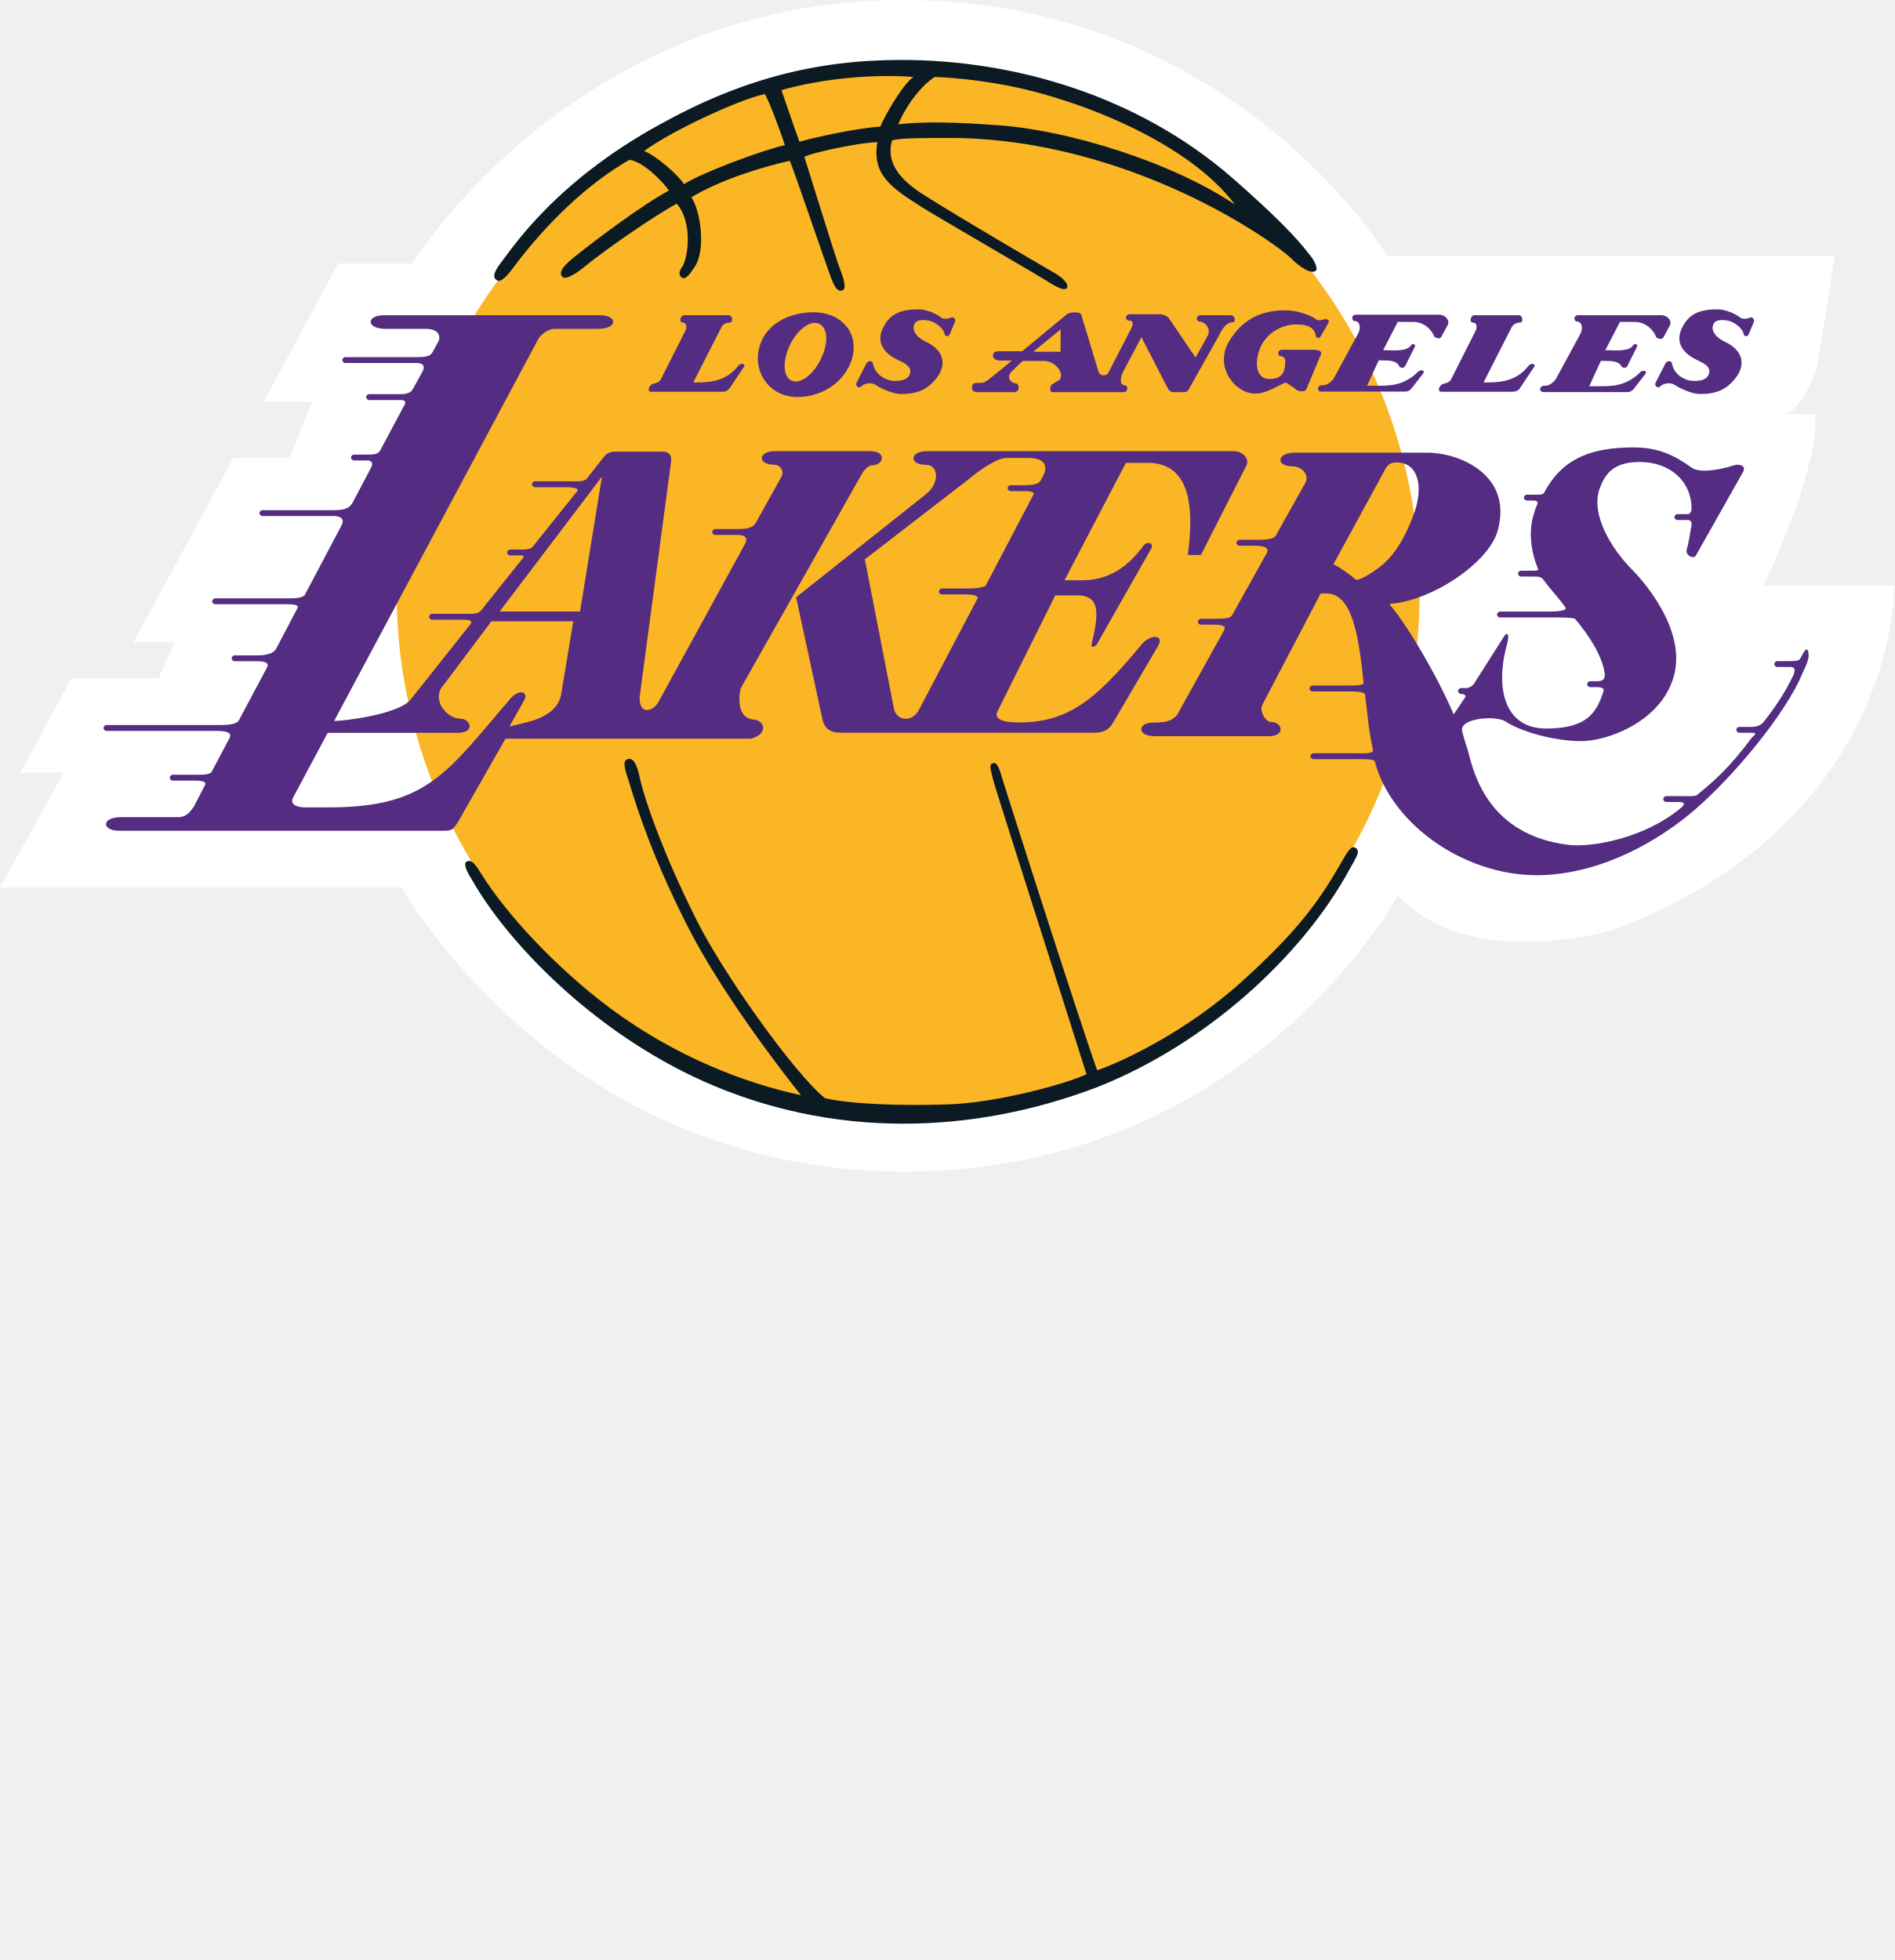
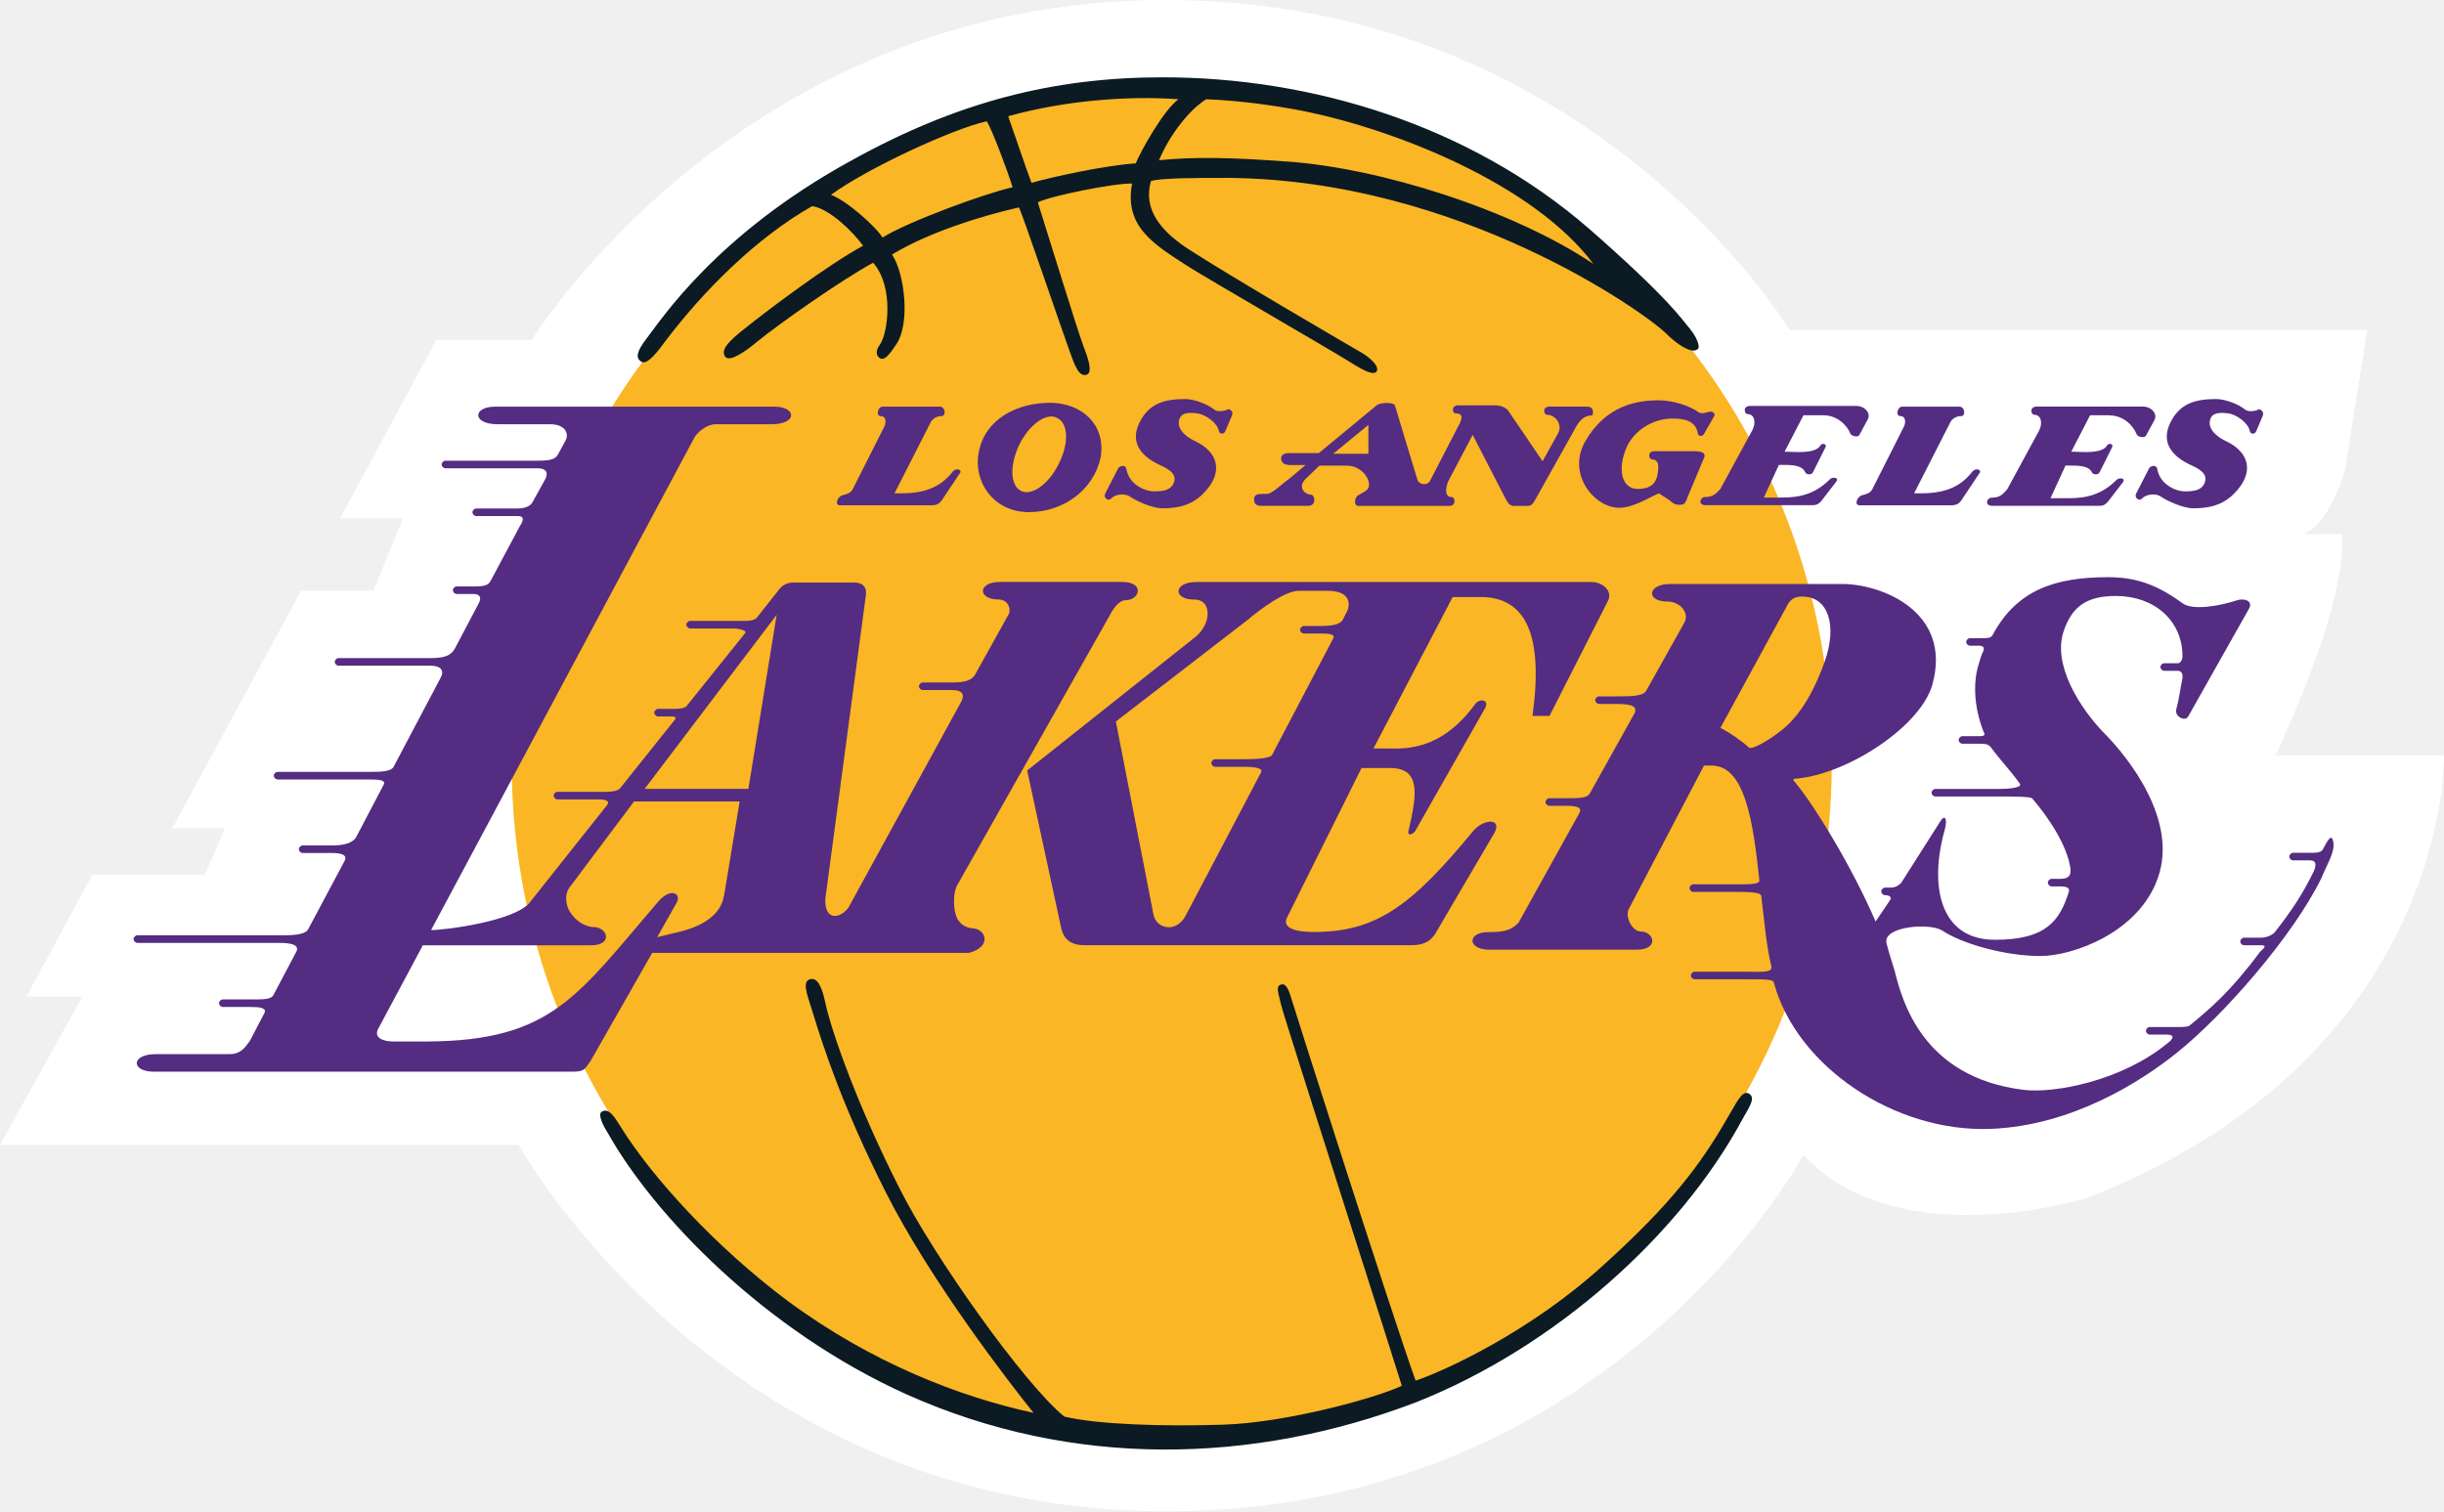
- <svg xmlns="http://www.w3.org/2000/svg" id="Layer" viewBox="0 0 420 434.6">
+ <svg xmlns="http://www.w3.org/2000/svg" id="Layer" viewBox="0 0 420 259.78">
  <defs>
-     <style>
-       .cls-1 {
-         fill: #0b1a23;
-       }
- 
-       .cls-1, .cls-2, .cls-3, .cls-4 {
-         stroke-width: 0px;
-       }
- 
-       .cls-2 {
-         fill: #fab624;
-       }
- 
-       .cls-3 {
-         fill: #fff;
-       }
- 
-       .cls-4 {
-         fill: #542c81;
-       }
-     </style>
+     <style>.cls-1,.cls-4{fill:#0b1a23;stroke-width:0}.cls-4{fill:#542c81}</style>
  </defs>
-   <g>
-     <path class="cls-3" d="m91.39,58.44S127.14,0,200.28,0s107.27,56.71,107.27,56.71h99.27l-3.89,24.41s-2.92,9.72-7.35,10.69h6.81s2.27,8.53-11.34,38.02h28.95s1.19,51.64-61.25,76.05c0,0-32.3,10.26-48.83-7.35,0,0-32.84,61.25-109.43,61.25s-111.37-62.98-111.37-62.98H0l14.15-25.49H4.54l11.34-20.96h19.34l3.46-7.99h-9.07l22.14-40.83h12.42l5.08-12.42h-10.8l16.53-30.68h16.42Z" />
-     <path class="cls-2" d="m201.36,246.19c62.65,0,113.43-51.53,113.43-115.15S264.01,15.88,201.36,15.88s-113.43,51.53-113.43,115.15,50.77,115.15,113.43,115.15" />
-     <path class="cls-1" d="m290.48,56.6c-1.4-1.62-3.46-5.08-17.39-17.28-20.52-17.82-47.64-26.03-73.24-26.03-18.8,0-35.32,4.21-53.47,14.26-23.33,12.75-32.84,27.55-35.22,30.57-1.73,2.27-2.05,3.46-.86,4.1.86.43,2.38-1.3,3.78-3.24,6.91-9.18,15.99-18.15,25.49-23.55,3.02.43,7.13,4.54,8.75,6.81-6.16,3.35-16.31,11.02-20.09,14.04-3.35,2.59-4.43,4-3.56,5.08.76.86,3.35-.86,5.4-2.59,3.67-3.02,14.58-10.69,19.98-13.61,3.67,4.21,2.48,12.21,1.19,14.04-.76.97-.76,1.94,0,2.38s1.62-.65,2.7-2.27c2.59-3.56,1.51-12.42-.65-15.56,6.59-4,16.1-6.81,21.82-8.1.54.97,7.45,21.28,8.75,24.85.76,2.05,1.51,4.43,2.92,3.89.97-.32.32-2.59-.54-4.75-1.08-2.81-6.27-19.77-7.89-24.85,1.94-1.08,13.29-3.35,16.2-3.24-1.4,7.45,3.78,10.48,9.83,14.37,3.24,2.05,23.23,13.61,27.44,16.2,2.38,1.51,4.21,2.48,4.75,1.73.54-.86-1.08-2.48-3.35-3.67-1.84-1.08-20.42-11.88-28.19-16.85-5.62-3.46-8.64-7.35-7.24-12.21,1.84-.54,7.45-.54,13.29-.54,39.75.32,71.73,23.23,75.29,26.79,1.84,1.84,4.32,3.46,5.29,2.7.76-.32-.32-2.48-1.19-3.46m-138.81-15.77c-1.08-1.84-6.16-6.37-8.86-7.35,6.37-4.65,21.17-11.45,26.79-12.64.97,1.62,3.56,8.53,4.43,11.34-4.86,1.08-18.04,5.94-22.36,8.64m43.53-12.75c-5.19.32-14.58,2.38-17.93,3.35-.86-2.27-3.24-9.29-4-11.45,9.61-2.7,20.63-3.56,29.27-2.92-2.48,1.73-6.48,8.86-7.35,11.02m25.82-.32c-8.64-.65-15.66-.86-21.82-.22,1.84-4.43,5.29-8.75,8.1-10.48,5.83.22,11.88,1.08,16.85,2.05,15.45,3.13,39.32,12.42,49.69,26.25-13.83-9.29-36.73-16.53-52.82-17.61" />
-     <path class="cls-1" d="m299.12,192.93c1.51-2.7,2.7-4.21,1.4-4.97-1.19-.65-2.27,1.94-3.67,4.21-4.65,8.1-9.72,14.8-21.17,25.17-12.64,11.56-27.33,18.26-32.41,19.98-4.32-12.1-20.85-63.95-21.28-65.46-.65-2.27-1.19-2.92-1.94-2.59-.86.32-.32,1.51.11,3.46.43,1.94,20.09,63.19,20.74,65.46-3.89,1.94-19.66,6.37-30.79,6.7-9.94.32-21.39,0-27.22-1.4-6.81-5.51-22.47-27.55-28.3-39.21-7.02-13.83-11.56-26.47-12.75-31.87-.54-2.59-1.3-4.43-2.59-4.1-1.4.32-.65,2.38.22,5.08,2.16,7.13,5.51,17.18,12.75,31.54,7.67,15.23,21.39,32.95,25.39,37.92-12.53-2.7-27.76-8.53-42.24-19.23-12.42-9.29-23.23-21.17-28.63-29.81-.97-1.51-2.05-3.56-3.35-2.7-.65.43.11,2.16,1.08,3.67,7.89,14.04,26.9,33.92,51.42,44.94,28.52,12.75,59.52,11.99,87.5,1.3,24.2-9.61,45.26-28.95,55.74-48.07" />
-   </g>
-   <g>
-     <path class="cls-4" d="m253.1,142.92c-10.59,12.85-16.64,17.28-27.33,17.28-3.56,0-5.51-.86-4.54-2.59l12.75-25.6h4.86c5.4,0,4.65,4.54,3.24,10.69-.32.86.43.97,1.08.22l12.1-21.28c.65-1.4-.97-1.62-1.73-.65-6.05,8.32-12.42,7.67-15.23,7.67h-2.27l13.61-26.03h5.51c6.91.43,10.15,6.27,8.21,20.42h2.92l10.05-19.77c.86-1.73-.97-3.24-2.81-3.24h-67.95c-3.89,0-4.1,3.02-.32,3.02,3.13,0,2.92,4.32.11,6.48l-28.84,22.9,5.83,27.01c.43,2.05,1.73,3.02,4,3.02h56.28c2.38,0,3.35-.97,4-1.94l10.26-17.5c1.19-2.48-2.05-2.27-3.78-.11m-39.32-12.42h-4.97c-.32,0-.65.32-.65.65s.32.65.65.65h4.97c1.73,0,3.35.22,2.92.97l-12.96,24.63c-1.62,3.02-4.97,2.27-5.51-.11l-6.48-33.27,22.69-17.5c2.27-1.94,6.59-5.08,8.86-4.97h4.86c3.02,0,4,1.4,3.46,3.24l-.86,1.73c-.54.97-2.38,1.08-3.78,1.08h-2.92c-.32,0-.65.32-.65.65s.32.65.65.65h2.81c1.19,0,2.81,0,2.16.97l-10.48,19.98c-.65.54-2.81.65-4.75.65" />
-     <path class="cls-4" d="m167.22,159.55c-1.51,0-2.59-1.08-2.92-2.16-.54-1.51-.43-4,.11-5.08l26.25-46.45c.43-.86,1.51-2.7,2.81-2.7,2.38,0,3.35-3.13-.65-3.13h-20.96c-3.89,0-3.89,3.02-.22,3.02,1.51,0,2.16,1.51,1.73,2.48l-5.83,10.48c-.76,1.19-2.38,1.3-4,1.3h-4.97c-.32,0-.65.32-.65.65s.32.65.65.65h4.97c1.4,0,2.48.43,1.62,2.05l-19.34,35.32c-1.4,1.94-4.1,2.38-4-1.4l6.91-51.74c.32-1.62-.11-2.7-1.94-2.7h-10.48c-1.3,0-2.05.65-2.59,1.4l-3.67,4.65c-.54.54-1.51.54-2.7.54h-8.75c-.32,0-.65.32-.65.65s.32.65.65.65h7.13c1.3,0,2.81.32,2.27.86l-10.05,12.53c-.32.32-1.3.43-1.94.43h-2.92c-.32,0-.65.32-.65.65s.32.65.65.65h2.38c.76,0,.76.32.43.65l-9.4,11.77c-.54.43-1.4.54-2.38.54h-8.32c-.32,0-.65.32-.65.65s.32.65.65.65h7.13c1.08,0,1.94.22,1.4.97l-13.29,16.74c-2.59,3.24-14.58,4.75-16.96,4.75l45.15-84.47c.43-.97,2.16-2.48,3.78-2.48h9.61c4.43,0,4.32-3.02.43-3.02h-47.96c-3.89,0-4,3.02.43,3.02h8.97c2.59,0,3.35,1.51,2.7,2.81l-1.3,2.38c-.43.76-1.08,1.08-3.46,1.08h-15.88c-.32,0-.65.32-.65.65s.32.65.65.65h15.77c.86,0,2.16.22,1.4,1.84l-2.27,4.1c-.43.65-1.4.97-2.48.97h-7.13c-.32,0-.65.32-.65.65s.32.65.65.65h7.13c1.08,0,1.08.65.43,1.62l-5.08,9.51c-.43.86-1.3.97-2.92.97h-2.92c-.32,0-.65.32-.65.65s.32.65.65.65h2.92c1.08,0,1.4.65.86,1.62l-4.1,7.78c-.65,1.08-1.51,1.62-4.21,1.62h-15.77c-.32,0-.65.32-.65.65s.32.65.65.65h15.77c1.84,0,2.48.86,1.73,2.16l-8.1,15.34c-.54.65-1.84.76-4,.76h-15.88c-.32,0-.65.32-.65.65s.32.65.65.65h15.66c1.94,0,3.13.11,2.48,1.08l-4.65,8.86c-.86,1.4-3.35,1.4-4.21,1.4h-4.97c-.32,0-.65.32-.65.65s.32.65.65.65h4.97c1.73,0,2.7.32,2.27,1.3l-6.27,11.77c-.54,1.08-3.02,1.08-4.86,1.08h-24.52c-.32,0-.65.32-.65.65s.32.65.65.65h24.41c1.62,0,3.56.22,2.92,1.51l-4,7.56c-.43.65-1.73.65-3.67.65h-4.97c-.32,0-.65.32-.65.65s.32.65.65.65h4.97c1.19,0,2.7.11,2.16,1.08l-2.48,4.75c-.86,1.19-1.62,2.27-3.46,2.27h-12.64c-4.43,0-4.32,3.02-.43,3.02h71.84c2.16,0,2.16-.32,3.24-1.84l10.59-18.58h54.44c4-1.08,2.92-4.11.65-4.21m-42.78-5.51c-.54,3.13-3.56,5.08-7.45,6.05l-4,.97,3.35-5.94c.86-1.62-1.08-2.59-3.13-.22-13.94,16.2-18.26,23.98-39.75,24.09h-5.83c-1.73,0-3.56-.65-2.48-2.38l7.56-14.15h28.84c3.89,0,2.92-3.02.65-3.13-1.51,0-3.24-.97-4.32-2.81-.32-.54-1.08-2.59.11-4.1l11.02-14.69h18.15l-2.7,16.31Zm4.21-18.47h-17.82l22.69-29.92-4.86,29.92Z" />
-     <path class="cls-4" d="m400.99,144.75c-.32-1.51-.86-.54-1.84,1.3-.32.54-1.3.54-2.16.54h-2.92c-.32,0-.65.32-.65.65s.32.65.65.65h2.92c1.08,0,1.08.76.65,1.84-2.05,4.21-4,7.02-6.7,10.48-.43.54-1.51.97-2.38.97h-2.92c-.32,0-.65.32-.65.65s.32.65.65.65h2.92c1.4,0,0,.86-.22,1.19-4.97,6.7-8.53,9.72-12.1,12.64-.43.32-2.59.22-3.89.22h-2.92c-.32,0-.65.32-.65.65s.32.65.65.65h2.81c2.16,0,.54,1.3.22,1.51-7.89,6.48-19.44,8.64-24.74,7.99-17.39-2.16-20.85-15.34-22.14-20.52-.32-1.08-1.08-3.35-1.4-4.75-.54-2.81,7.24-3.46,9.51-2.16,3.35,2.27,10.8,4.43,16.96,4.43,5.51,0,16.96-4,20.2-13.5,3.46-9.83-5.08-20.52-8.86-24.41-4.75-4.75-9.29-12.31-7.35-17.93,1.4-4.1,3.78-6.05,8.97-6.05,6.59,0,11.45,4.21,11.45,10.37,0,.54-.32,1.19-.76,1.19h-2.38c-.32,0-.65.32-.65.65s.32.65.65.65h2.27c.65,0,.97.43.86,1.3-.43,2.05-.54,3.46-1.08,5.4-.22,1.19,1.51,2.05,2.05,1.19l10.48-18.58c.76-1.4-.97-1.84-2.16-1.4-2.92.97-7.45,1.73-9.18.54-3.89-2.81-7.45-4.54-12.85-4.54-9.29,0-15.77,2.27-19.88,9.94-.32.65-1.3.54-2.05.54h-1.84c-.32,0-.65.32-.65.65s.32.65.65.65h1.51c.65,0,1.08.22.76.97-.32.65-.54,1.4-.76,2.16-1.08,3.35-.76,7.89.97,11.99.11.32-.22.43-.86.43h-2.92c-.32,0-.65.32-.65.65s.32.65.65.65h2.92c1.3,0,1.62.11,2.16.86,1.51,2.05,3.02,3.56,4.75,5.94.65.76-1.94.97-3.35.97h-11.13c-.32,0-.65.32-.65.65s.32.65.65.65h11.34c1.84,0,4.97,0,5.29.32,2.81,3.24,6.05,8.1,6.59,12.1.11,1.19-.32,1.73-1.73,1.73h-1.51c-.32,0-.65.32-.65.65s.32.65.65.65h1.4c1.19,0,1.84.22,1.51,1.08-1.51,4.65-3.67,8.1-12.64,8.1-9.51,0-11.34-9.29-8.64-18.9.54-1.94,0-2.81-.86-1.3l-6.59,10.37c-.22.22-.76.86-1.84.86h-.97c-.32,0-.65.32-.65.65s.32.65.65.65c.86,0,1.19.43.86.86l-2.48,3.67c-3.89-9.07-10.59-20.2-14.15-24.31l.11-.22c8.75-.54,21.6-8.75,23.77-16.1,3.56-12.64-8.75-17.39-15.45-17.39h-29.6c-3.89,0-4.21,3.02-.43,3.02,2.05,0,3.78,1.84,2.92,3.56l-6.59,11.77c-.54.97-2.59.97-5.19.97h-2.92c-.32,0-.65.32-.65.65s.32.65.65.65h2.81c1.94,0,3.89.11,3.35,1.51l-7.78,13.94c-.43.65-1.4.76-4,.76h-2.92c-.32,0-.65.32-.65.65s.32.65.65.65h2.81c2.16,0,2.92.32,2.27,1.4l-10.37,18.69c-1.3,1.4-2.7,1.62-5.19,1.62-3.67,0-3.67,3.02.22,3.02h25.28c3.89,0,3.02-3.13.65-3.13-1.4,0-2.81-2.59-1.94-4l12.85-24.52h1.3c5.73,0,7.13,9.51,8.21,19.66.11.76-1.3.76-4.1.76h-7.24c-.32,0-.65.32-.65.65s.32.65.65.65h7.13c1.94,0,4.43,0,4.54.65.54,4.43.86,8.53,1.73,12.1.32,1.19-1.73.97-3.89.97h-9.29c-.32,0-.65.32-.65.65s.32.65.65.65h9.18c2.92,0,4.32,0,4.43.54,3.89,14.48,20.85,25.82,37.27,25.17,14.04-.54,25.93-8.21,31.98-13.07,8.1-6.48,19.98-20.09,24.85-30.03.86-2.16,2.38-4.54,2.05-6.16m-94.85-19.23c-2.05,1.62-5.08,3.46-5.62,2.92-.86-.86-3.46-2.7-4.86-3.35l11.67-21.39c.54-.76,1.08-1.19,2.38-1.19,4.54,0,6.05,4.97,3.89,11.13-1.51,4.32-3.89,9.07-7.45,11.88" />
-     <path class="cls-4" d="m163.76,81.02c-2.38,3.13-5.51,3.78-9.07,3.78h-.97l6.27-12.31c.32-.54.97-.97,1.84-.97.76,0,.65-1.62-.32-1.62h-9.83c-.86,0-1.19,1.62-.32,1.62s.97.97.65,1.73l-5.51,10.91c-.43.65-.97.76-1.73.97-.86.22-1.4,1.73-.43,1.73h15.66c1.19,0,1.51-.43,1.84-.86l3.24-4.86c0-.54-.86-.65-1.3-.11" />
-     <path class="cls-4" d="m319.54,74.75l1.4-2.59c.65-1.08-.43-2.38-1.94-2.38h-18.26c-1.3,0-.97,1.4-.43,1.4,1.19,0,1.51,1.4.86,2.7l-5.51,10.15c-.86.97-1.4,1.4-2.59,1.4-.97,0-1.3,1.4,0,1.4h18.47c.76,0,1.08-.32,1.4-.65l2.59-3.35c.65-.86-.76-.86-1.08-.43-3.24,3.24-6.59,3.13-9.18,3.13h-2.16l2.59-5.62h.54c1.62,0,3.46,0,4,1.3.11.32.97.54,1.3,0l2.16-4.32c.32-.65-.65-.76-.86-.32-.86,1.51-4.54,1.08-5.62,1.08h-.54l3.24-6.27h3.46c2.27,0,4,1.62,4.65,3.24.22.32,1.3.65,1.51.11" />
-     <path class="cls-4" d="m388.02,70.43c-.43.22-1.62.43-2.16,0-1.3-1.08-3.67-1.84-4.97-1.84-3.67,0-6.37.76-7.99,4.21-1.4,3.02,0,5.4,3.35,7.02,1.4.65,3.35,1.51,2.59,3.24-.54,1.3-2.05,1.4-3.35,1.4-1.73,0-4.32-1.3-4.75-3.78-.11-.86-1.08-.65-1.4-.22l-2.27,4.43c-.32.65.54,1.3.97.86.76-.86,2.48-.97,3.24-.43,1.08.76,3.89,2.05,5.62,2.05,3.67,0,6.16-.97,8.32-4.1,1.94-3.02.76-5.83-2.7-7.45-1.84-.86-3.35-2.38-2.59-4,.54-1.08,2.16-.86,3.02-.76,1.51.22,3.46,1.73,3.67,3.02.11.54.76.65,1.08.11l1.19-2.81c.22-.76-.65-1.19-.86-.97" />
-     <path class="cls-4" d="m338.98,81.02c-2.38,3.13-5.51,3.78-9.07,3.78h-.97l6.27-12.31c.32-.54.97-.97,1.84-.97.76,0,.65-1.62-.32-1.62h-9.83c-.86,0-1.19,1.62-.32,1.62s.97.97.65,1.73l-5.51,10.91c-.43.65-.97.76-1.73.97-.86.22-1.4,1.73-.43,1.73h15.66c1.19,0,1.51-.43,1.84-.86l3.24-4.86c0-.54-.86-.65-1.3-.11" />
-     <path class="cls-4" d="m362.53,71.4c2.27,0,4,1.62,4.65,3.24.11.43,1.3.76,1.62.22l1.4-2.59c.65-1.08-.43-2.38-1.94-2.38h-18.26c-1.3,0-.97,1.4-.43,1.4,1.19,0,1.51,1.4.86,2.7l-5.51,10.15c-.86.97-1.4,1.4-2.59,1.4-.97,0-1.3,1.4,0,1.4h18.47c.76,0,1.08-.32,1.4-.65l2.59-3.35c.65-.86-.76-.86-1.08-.43-3.24,3.24-6.59,3.13-9.18,3.13h-2.16l2.59-5.62h.54c1.62,0,3.46,0,4,1.19.11.32.97.54,1.3,0l2.16-4.32c.32-.65-.65-.76-.86-.32-.86,1.51-4.54,1.08-5.62,1.08h-.54l3.24-6.27h3.46-.11Z" />
-     <path class="cls-4" d="m272.76,69.89h-6.48c-1.3,0-.97,1.4-.43,1.4,1.4,0,2.7,1.62,1.94,3.13l-2.7,4.86-5.94-8.75c-.43-.54-1.4-.86-2.16-.86h-6.37c-1.3,0-1.08,1.4-.43,1.4,1.4,0,.97,1.08.65,1.73l-5.08,9.83c-.32.76-1.73.86-2.16-.11l-3.89-12.85c-.22-.54-2.48-.54-3.13,0l-9.94,8.21h-5.08c-1.08,0-1.4.43-1.4.97s.43,1.08,1.51,1.08h2.7l-2.7,2.27c-1.51,1.08-3.02,2.7-4,2.7h-.65c-.97,0-1.51.11-1.51.97,0,.76.43,1.08,1.3,1.08h7.99c1.51,0,1.19-1.94.43-1.94-.86,0-2.27-1.08-.97-2.59l2.48-2.38h4.75c2.92,0,4.75,3.35,3.24,4.32l-1.3.76c-.65.32-.86,1.84,0,1.84h15.66c1.19,0,.97-1.51.43-1.51-1.62,0-.86-2.38-.54-2.92l4.1-7.78,5.73,11.13c.43.76.76,1.08,1.4,1.08h2.27c.76,0,.97-.43,1.3-.97l6.59-11.77c1.08-2.16,1.94-2.81,3.24-2.81.11,0,.54-1.51-.86-1.51m-43.64,8.1l6.05-4.97v4.97h-6.05Z" />
-     <path class="cls-4" d="m180.4,69.24c-5.51,0-11.13,2.7-12.21,8.53-.97,4.97,2.48,10.26,8.64,10.26,5.83,0,11.13-3.78,12.31-9.4.97-5.62-3.24-9.4-8.75-9.4m1.51,10.59c-1.73,3.46-4.65,5.51-6.48,4.54-1.84-.97-1.94-4.43-.22-7.99,1.73-3.46,4.65-5.51,6.48-4.54,1.94.97,2.05,4.43.22,7.99" />
-     <path class="cls-4" d="m210.86,70.43c-.43.22-1.62.43-2.16,0-1.3-1.08-3.67-1.84-4.97-1.84-3.67,0-6.37.76-7.99,4.21-1.4,3.02,0,5.4,3.35,7.02,1.4.65,3.35,1.51,2.59,3.24-.54,1.3-2.05,1.4-3.35,1.4-1.73,0-4.32-1.3-4.75-3.78-.11-.86-1.08-.65-1.4-.22l-2.27,4.43c-.32.65.54,1.3.97.86.76-.86,2.38-.97,3.24-.43,1.08.76,3.89,2.05,5.62,2.05,3.67,0,6.16-.97,8.32-4.1,1.94-3.02.76-5.83-2.7-7.45-1.84-.86-3.35-2.38-2.59-4,.54-1.08,2.16-.86,3.02-.76,1.51.22,3.46,1.73,3.67,3.02.11.54.76.65,1.08.11l1.19-2.81c.32-.76-.54-1.19-.86-.97" />
-     <path class="cls-4" d="m291.34,77.56h-7.02c-1.3,0-.97,1.4-.43,1.4s1.08.32,1.08,1.19c0,2.92-1.19,3.89-3.56,3.89-2.7,0-3.56-3.35-1.84-7.24,1.19-2.59,4.21-4.86,7.89-4.86,2.27,0,4,.54,4.32,2.59.11.54.86.54,1.08,0l1.73-3.02c.22-.32-.11-.76-.65-.76-.43,0-1.4.54-2.05.11-1.4-1.08-4.43-2.05-6.81-2.05-3.78,0-9.07.86-12.64,7.02-3.24,5.62,1.51,11.45,5.83,11.45,2.48,0,5.19-1.84,6.81-2.48l1.84,1.19c.32.32.86.76,1.4.76h.65c.65,0,.86-.86,1.08-1.4l2.81-6.7c.22-.54,0-1.08-1.51-1.08" />
-   </g>
+   <path d="M91.39 58.44S127.14 0 200.28 0s107.27 56.71 107.27 56.71h99.27l-3.89 24.41s-2.92 9.72-7.35 10.69h6.81s2.27 8.53-11.34 38.02H420s1.19 51.64-61.25 76.05c0 0-32.3 10.26-48.83-7.35 0 0-32.84 61.25-109.43 61.25S89.12 196.8 89.12 196.8H0l14.15-25.49H4.54l11.34-20.96h19.34l3.46-7.99h-9.07l22.14-40.83h12.42l5.08-12.42h-10.8l16.53-30.68H91.4Z" style="stroke-width:0;fill:#fff" />
+   <path d="M201.36 246.19c62.65 0 113.43-51.53 113.43-115.15S264.01 15.88 201.36 15.88 87.93 67.41 87.93 131.03s50.77 115.15 113.43 115.15" style="stroke-width:0;fill:#fab624" />
+   <path d="M290.48 56.6c-1.4-1.62-3.46-5.08-17.39-17.28-20.52-17.82-47.64-26.03-73.24-26.03-18.8 0-35.32 4.21-53.47 14.26-23.33 12.75-32.84 27.55-35.22 30.57-1.73 2.27-2.05 3.46-.86 4.1.86.43 2.38-1.3 3.78-3.24 6.91-9.18 15.99-18.15 25.49-23.55 3.02.43 7.13 4.54 8.75 6.81-6.16 3.35-16.31 11.02-20.09 14.04-3.35 2.59-4.43 4-3.56 5.08.76.86 3.35-.86 5.4-2.59 3.67-3.02 14.58-10.69 19.98-13.61 3.67 4.21 2.48 12.21 1.19 14.04-.76.97-.76 1.94 0 2.38s1.62-.65 2.7-2.27c2.59-3.56 1.51-12.42-.65-15.56 6.59-4 16.1-6.81 21.82-8.1.54.97 7.45 21.28 8.75 24.85.76 2.05 1.51 4.43 2.92 3.89.97-.32.32-2.59-.54-4.75-1.08-2.81-6.27-19.77-7.89-24.85 1.94-1.08 13.29-3.35 16.2-3.24-1.4 7.45 3.78 10.48 9.83 14.37 3.24 2.05 23.23 13.61 27.44 16.2 2.38 1.51 4.21 2.48 4.75 1.73.54-.86-1.08-2.48-3.35-3.67-1.84-1.08-20.42-11.88-28.19-16.85-5.62-3.46-8.64-7.35-7.24-12.21 1.84-.54 7.45-.54 13.29-.54 39.75.32 71.73 23.23 75.29 26.79 1.84 1.84 4.32 3.46 5.29 2.7.76-.32-.32-2.48-1.19-3.46M151.66 40.84c-1.08-1.84-6.16-6.37-8.86-7.35 6.37-4.65 21.17-11.45 26.79-12.64.97 1.62 3.56 8.53 4.43 11.34-4.86 1.08-18.04 5.94-22.36 8.64m43.53-12.75c-5.19.32-14.58 2.38-17.93 3.35-.86-2.27-3.24-9.29-4-11.45 9.61-2.7 20.63-3.56 29.27-2.92-2.48 1.73-6.48 8.86-7.35 11.02m25.82-.32c-8.64-.65-15.66-.86-21.82-.22 1.84-4.43 5.29-8.75 8.1-10.48 5.83.22 11.88 1.08 16.85 2.05 15.45 3.13 39.32 12.42 49.69 26.25-13.83-9.29-36.73-16.53-52.82-17.61M299.12 192.93c1.51-2.7 2.7-4.21 1.4-4.97-1.19-.65-2.27 1.94-3.67 4.21-4.65 8.1-9.72 14.8-21.17 25.17-12.64 11.56-27.33 18.26-32.41 19.98-4.32-12.1-20.85-63.95-21.28-65.46-.65-2.27-1.19-2.92-1.94-2.59-.86.32-.32 1.51.11 3.46.43 1.94 20.09 63.19 20.74 65.46-3.89 1.94-19.66 6.37-30.79 6.7-9.94.32-21.39 0-27.22-1.4-6.81-5.51-22.47-27.55-28.3-39.21-7.02-13.83-11.56-26.47-12.75-31.87-.54-2.59-1.3-4.43-2.59-4.1-1.4.32-.65 2.38.22 5.08 2.16 7.13 5.51 17.18 12.75 31.54 7.67 15.23 21.39 32.95 25.39 37.92-12.53-2.7-27.76-8.53-42.24-19.23-12.42-9.29-23.23-21.17-28.63-29.81-.97-1.51-2.05-3.56-3.35-2.7-.65.43.11 2.16 1.08 3.67 7.89 14.04 26.9 33.92 51.42 44.94 28.52 12.75 59.52 11.99 87.5 1.3 24.2-9.61 45.26-28.95 55.74-48.07" class="cls-1" />
+   <path d="M253.1 142.92c-10.59 12.85-16.64 17.28-27.33 17.28-3.56 0-5.51-.86-4.54-2.59l12.75-25.6h4.86c5.4 0 4.65 4.54 3.24 10.69-.32.86.43.97 1.08.22l12.1-21.28c.65-1.4-.97-1.62-1.73-.65-6.05 8.32-12.42 7.67-15.23 7.67h-2.27l13.61-26.03h5.51c6.91.43 10.15 6.27 8.21 20.42h2.92l10.05-19.77c.86-1.73-.97-3.24-2.81-3.24h-67.95c-3.89 0-4.1 3.02-.32 3.02 3.13 0 2.92 4.32.11 6.48l-28.84 22.9 5.83 27.01c.43 2.05 1.73 3.02 4 3.02h56.28c2.38 0 3.35-.97 4-1.94l10.26-17.5c1.19-2.48-2.05-2.27-3.78-.11m-39.32-12.42h-4.97c-.32 0-.65.32-.65.65s.32.65.65.65h4.97c1.73 0 3.35.22 2.92.97l-12.96 24.63c-1.62 3.02-4.97 2.27-5.51-.11l-6.48-33.27 22.69-17.5c2.27-1.94 6.59-5.08 8.86-4.97h4.86c3.02 0 4 1.4 3.46 3.24l-.86 1.73c-.54.97-2.38 1.08-3.78 1.08h-2.92c-.32 0-.65.32-.65.65s.32.65.65.65h2.81c1.19 0 2.81 0 2.16.97l-10.48 19.98c-.65.54-2.81.65-4.75.65" class="cls-4" />
+   <path d="M167.22 159.55c-1.51 0-2.59-1.08-2.92-2.16-.54-1.51-.43-4 .11-5.08l26.25-46.45c.43-.86 1.51-2.7 2.81-2.7 2.38 0 3.35-3.13-.65-3.13h-20.96c-3.89 0-3.89 3.02-.22 3.02 1.51 0 2.16 1.51 1.73 2.48l-5.83 10.48c-.76 1.19-2.38 1.3-4 1.3h-4.97c-.32 0-.65.32-.65.65s.32.65.65.65h4.97c1.4 0 2.48.43 1.62 2.05l-19.34 35.32c-1.4 1.94-4.1 2.38-4-1.4l6.91-51.74c.32-1.62-.11-2.7-1.94-2.7h-10.48c-1.3 0-2.05.65-2.59 1.4l-3.67 4.65c-.54.54-1.51.54-2.7.54h-8.75c-.32 0-.65.32-.65.65s.32.65.65.65h7.13c1.3 0 2.81.32 2.27.86l-10.05 12.53c-.32.32-1.3.43-1.94.43h-2.92c-.32 0-.65.32-.65.65s.32.65.65.65h2.38c.76 0 .76.32.43.65l-9.4 11.77c-.54.43-1.4.54-2.38.54H95.8c-.32 0-.65.32-.65.65s.32.65.65.65h7.13c1.08 0 1.94.22 1.4.97l-13.29 16.74c-2.59 3.24-14.58 4.75-16.96 4.75l45.15-84.47c.43-.97 2.16-2.48 3.78-2.48h9.61c4.43 0 4.32-3.02.43-3.02H85.09c-3.89 0-4 3.02.43 3.02h8.97c2.59 0 3.35 1.51 2.7 2.81l-1.3 2.38c-.43.76-1.08 1.08-3.46 1.08H76.55c-.32 0-.65.32-.65.65s.32.65.65.65h15.77c.86 0 2.16.22 1.4 1.84l-2.27 4.1c-.43.65-1.4.97-2.48.97h-7.13c-.32 0-.65.32-.65.65s.32.65.65.65h7.13c1.08 0 1.08.65.43 1.62l-5.08 9.51c-.43.86-1.3.97-2.92.97h-2.92c-.32 0-.65.32-.65.65s.32.65.65.65h2.92c1.08 0 1.4.65.86 1.62l-4.1 7.78c-.65 1.08-1.51 1.62-4.21 1.62H58.18c-.32 0-.65.32-.65.65s.32.65.65.65h15.77c1.84 0 2.48.86 1.73 2.16l-8.1 15.34c-.54.65-1.84.76-4 .76H47.7c-.32 0-.65.32-.65.65s.32.65.65.65h15.66c1.94 0 3.13.11 2.48 1.08l-4.65 8.86c-.86 1.4-3.35 1.4-4.21 1.4h-4.97c-.32 0-.65.32-.65.65s.32.65.65.65h4.97c1.73 0 2.7.32 2.27 1.3l-6.27 11.77c-.54 1.08-3.02 1.08-4.86 1.08H23.6c-.32 0-.65.32-.65.65s.32.65.65.65h24.41c1.62 0 3.56.22 2.92 1.51l-4 7.56c-.43.65-1.73.65-3.67.65h-4.97c-.32 0-.65.32-.65.65s.32.65.65.65h4.97c1.19 0 2.7.11 2.16 1.08l-2.48 4.75c-.86 1.19-1.62 2.27-3.46 2.27H26.84c-4.43 0-4.32 3.02-.43 3.02h71.84c2.16 0 2.16-.32 3.24-1.84l10.59-18.58h54.44c4-1.08 2.92-4.11.65-4.21m-42.78-5.51c-.54 3.13-3.56 5.08-7.45 6.05l-4 .97 3.35-5.94c.86-1.62-1.08-2.59-3.13-.22-13.94 16.2-18.26 23.98-39.75 24.09h-5.83c-1.73 0-3.56-.65-2.48-2.38l7.56-14.15h28.84c3.89 0 2.92-3.02.65-3.13-1.51 0-3.24-.97-4.32-2.81-.32-.54-1.08-2.59.11-4.1l11.02-14.69h18.15l-2.7 16.31Zm4.21-18.47h-17.82l22.69-29.92-4.86 29.92ZM400.99 144.75c-.32-1.51-.86-.54-1.84 1.3-.32.54-1.3.54-2.16.54h-2.92c-.32 0-.65.32-.65.65s.32.65.65.65h2.92c1.08 0 1.08.76.65 1.84-2.05 4.21-4 7.02-6.7 10.48-.43.54-1.51.97-2.38.97h-2.92c-.32 0-.65.32-.65.65s.32.65.65.65h2.92c1.4 0 0 .86-.22 1.19-4.97 6.7-8.53 9.72-12.1 12.64-.43.32-2.59.22-3.89.22h-2.92c-.32 0-.65.32-.65.65s.32.65.65.65h2.81c2.16 0 .54 1.3.22 1.51-7.89 6.48-19.44 8.64-24.74 7.99-17.39-2.16-20.85-15.34-22.14-20.52-.32-1.08-1.08-3.35-1.4-4.75-.54-2.81 7.24-3.46 9.51-2.16 3.35 2.27 10.8 4.43 16.96 4.43 5.51 0 16.96-4 20.2-13.5 3.46-9.83-5.08-20.52-8.86-24.41-4.75-4.75-9.29-12.31-7.35-17.93 1.4-4.1 3.78-6.05 8.97-6.05 6.59 0 11.45 4.21 11.45 10.37 0 .54-.32 1.19-.76 1.19h-2.38c-.32 0-.65.32-.65.65s.32.65.65.65h2.27c.65 0 .97.43.86 1.3-.43 2.05-.54 3.46-1.08 5.4-.22 1.19 1.51 2.05 2.05 1.19l10.48-18.58c.76-1.4-.97-1.84-2.16-1.4-2.92.97-7.45 1.73-9.18.54-3.89-2.81-7.45-4.54-12.85-4.54-9.29 0-15.77 2.27-19.88 9.94-.32.65-1.3.54-2.05.54h-1.84c-.32 0-.65.32-.65.65s.32.65.65.65h1.51c.65 0 1.08.22.76.97-.32.65-.54 1.4-.76 2.16-1.08 3.35-.76 7.89.97 11.99.11.32-.22.43-.86.43h-2.92c-.32 0-.65.32-.65.65s.32.65.65.65h2.92c1.3 0 1.62.11 2.16.86 1.51 2.05 3.02 3.56 4.75 5.94.65.76-1.94.97-3.35.97h-11.13c-.32 0-.65.32-.65.65s.32.65.65.65h11.34c1.84 0 4.97 0 5.29.32 2.81 3.24 6.05 8.1 6.59 12.1.11 1.19-.32 1.73-1.73 1.73h-1.51c-.32 0-.65.32-.65.65s.32.65.65.65h1.4c1.19 0 1.84.22 1.51 1.08-1.51 4.65-3.67 8.1-12.64 8.1-9.51 0-11.34-9.29-8.64-18.9.54-1.94 0-2.81-.86-1.3l-6.59 10.37c-.22.22-.76.86-1.84.86h-.97c-.32 0-.65.32-.65.65s.32.65.65.65c.86 0 1.19.43.86.86l-2.48 3.67c-3.89-9.07-10.59-20.2-14.15-24.31l.11-.22c8.75-.54 21.6-8.75 23.77-16.1 3.56-12.64-8.75-17.39-15.45-17.39H287c-3.89 0-4.21 3.02-.43 3.02 2.05 0 3.78 1.84 2.92 3.56l-6.59 11.77c-.54.97-2.59.97-5.19.97h-2.92c-.32 0-.65.32-.65.65s.32.65.65.65h2.81c1.94 0 3.89.11 3.35 1.51l-7.78 13.94c-.43.65-1.4.76-4 .76h-2.92c-.32 0-.65.32-.65.65s.32.65.65.65h2.81c2.16 0 2.92.32 2.27 1.4l-10.37 18.69c-1.3 1.4-2.7 1.62-5.19 1.62-3.67 0-3.67 3.02.22 3.02h25.28c3.89 0 3.02-3.13.65-3.13-1.4 0-2.81-2.59-1.94-4l12.85-24.52h1.3c5.73 0 7.13 9.51 8.21 19.66.11.76-1.3.76-4.1.76H291c-.32 0-.65.32-.65.65s.32.65.65.65h7.13c1.94 0 4.43 0 4.54.65.54 4.43.86 8.53 1.73 12.1.32 1.19-1.73.97-3.89.97h-9.29c-.32 0-.65.32-.65.65s.32.65.65.65h9.18c2.92 0 4.32 0 4.43.54 3.89 14.48 20.85 25.82 37.27 25.17 14.04-.54 25.93-8.21 31.98-13.07 8.1-6.48 19.98-20.09 24.85-30.03.86-2.16 2.38-4.54 2.05-6.16m-94.85-19.23c-2.05 1.62-5.08 3.46-5.62 2.92-.86-.86-3.46-2.7-4.86-3.35l11.67-21.39c.54-.76 1.08-1.19 2.38-1.19 4.54 0 6.05 4.97 3.89 11.13-1.51 4.32-3.89 9.07-7.45 11.88" class="cls-4" />
+   <path d="M163.76 81.02c-2.38 3.13-5.51 3.78-9.07 3.78h-.97l6.27-12.31c.32-.54.97-.97 1.84-.97.76 0 .65-1.62-.32-1.62h-9.83c-.86 0-1.19 1.62-.32 1.62s.97.97.65 1.73l-5.51 10.91c-.43.65-.97.76-1.73.97-.86.22-1.4 1.73-.43 1.73H160c1.19 0 1.51-.43 1.84-.86l3.24-4.86c0-.54-.86-.65-1.3-.11M319.54 74.75l1.4-2.59c.65-1.08-.43-2.38-1.94-2.38h-18.26c-1.3 0-.97 1.4-.43 1.4 1.19 0 1.51 1.4.86 2.7l-5.51 10.15c-.86.97-1.4 1.4-2.59 1.4-.97 0-1.3 1.4 0 1.4h18.47c.76 0 1.08-.32 1.4-.65l2.59-3.35c.65-.86-.76-.86-1.08-.43-3.24 3.24-6.59 3.13-9.18 3.13h-2.16l2.59-5.62h.54c1.62 0 3.46 0 4 1.3.11.32.97.54 1.3 0l2.16-4.32c.32-.65-.65-.76-.86-.32-.86 1.51-4.54 1.08-5.62 1.08h-.54l3.24-6.27h3.46c2.27 0 4 1.62 4.65 3.24.22.32 1.3.65 1.51.11M388.02 70.43c-.43.22-1.62.43-2.16 0-1.3-1.08-3.67-1.84-4.97-1.84-3.67 0-6.37.76-7.99 4.21-1.4 3.02 0 5.4 3.35 7.02 1.4.65 3.35 1.51 2.59 3.24-.54 1.3-2.05 1.4-3.35 1.4-1.73 0-4.32-1.3-4.75-3.78-.11-.86-1.08-.65-1.4-.22l-2.27 4.43c-.32.65.54 1.3.97.86.76-.86 2.48-.97 3.24-.43 1.08.76 3.89 2.05 5.62 2.05 3.67 0 6.16-.97 8.32-4.1 1.94-3.02.76-5.83-2.7-7.45-1.84-.86-3.35-2.38-2.59-4 .54-1.08 2.16-.86 3.02-.76 1.51.22 3.46 1.73 3.67 3.02.11.54.76.65 1.08.11l1.19-2.81c.22-.76-.65-1.19-.86-.97M338.98 81.02c-2.38 3.13-5.51 3.78-9.07 3.78h-.97l6.27-12.31c.32-.54.97-.97 1.84-.97.76 0 .65-1.62-.32-1.62h-9.83c-.86 0-1.19 1.62-.32 1.62s.97.97.65 1.73l-5.51 10.91c-.43.65-.97.76-1.73.97-.86.22-1.4 1.73-.43 1.73h15.66c1.19 0 1.51-.43 1.84-.86l3.24-4.86c0-.54-.86-.65-1.3-.11M362.53 71.4c2.27 0 4 1.62 4.65 3.24.11.43 1.3.76 1.62.22l1.4-2.59c.65-1.08-.43-2.38-1.94-2.38H350c-1.3 0-.97 1.4-.43 1.4 1.19 0 1.51 1.4.86 2.7l-5.51 10.15c-.86.97-1.4 1.4-2.59 1.4-.97 0-1.3 1.4 0 1.4h18.47c.76 0 1.08-.32 1.4-.65l2.59-3.35c.65-.86-.76-.86-1.08-.43-3.24 3.24-6.59 3.13-9.18 3.13h-2.16l2.59-5.62h.54c1.62 0 3.46 0 4 1.19.11.32.97.54 1.3 0l2.16-4.32c.32-.65-.65-.76-.86-.32-.86 1.51-4.54 1.08-5.62 1.08h-.54l3.24-6.27h3.46-.11ZM272.76 69.89h-6.48c-1.3 0-.97 1.4-.43 1.4 1.4 0 2.7 1.62 1.94 3.13l-2.7 4.86-5.94-8.75c-.43-.54-1.4-.86-2.16-.86h-6.37c-1.3 0-1.08 1.4-.43 1.4 1.4 0 .97 1.08.65 1.73l-5.08 9.83c-.32.76-1.73.86-2.16-.11l-3.89-12.85c-.22-.54-2.48-.54-3.13 0l-9.94 8.21h-5.08c-1.08 0-1.4.43-1.4.97s.43 1.08 1.51 1.08h2.7l-2.7 2.27c-1.51 1.08-3.02 2.7-4 2.7h-.65c-.97 0-1.51.11-1.51.97 0 .76.43 1.08 1.3 1.08h7.99c1.51 0 1.19-1.94.43-1.94-.86 0-2.27-1.08-.97-2.59l2.48-2.38h4.75c2.92 0 4.75 3.35 3.24 4.32l-1.3.76c-.65.32-.86 1.84 0 1.84h15.66c1.19 0 .97-1.51.43-1.51-1.62 0-.86-2.38-.54-2.92l4.1-7.78 5.73 11.13c.43.76.76 1.08 1.4 1.08h2.27c.76 0 .97-.43 1.3-.97l6.59-11.77c1.08-2.16 1.94-2.81 3.24-2.81.11 0 .54-1.51-.86-1.51M229.11 78l6.05-4.97V78zM180.4 69.24c-5.51 0-11.13 2.7-12.21 8.53-.97 4.97 2.48 10.26 8.64 10.26 5.83 0 11.13-3.78 12.31-9.4.97-5.62-3.24-9.4-8.75-9.4m1.51 10.59c-1.73 3.46-4.65 5.51-6.48 4.54-1.84-.97-1.94-4.43-.22-7.99 1.73-3.46 4.65-5.51 6.48-4.54 1.94.97 2.05 4.43.22 7.99M210.86 70.43c-.43.22-1.62.43-2.16 0-1.3-1.08-3.67-1.84-4.97-1.84-3.67 0-6.37.76-7.99 4.21-1.4 3.02 0 5.4 3.35 7.02 1.4.65 3.35 1.51 2.59 3.24-.54 1.3-2.05 1.4-3.35 1.4-1.73 0-4.32-1.3-4.75-3.78-.11-.86-1.08-.65-1.4-.22l-2.27 4.43c-.32.65.54 1.3.97.86.76-.86 2.38-.97 3.24-.43 1.08.76 3.89 2.05 5.62 2.05 3.67 0 6.16-.97 8.32-4.1 1.94-3.02.76-5.83-2.7-7.45-1.84-.86-3.35-2.38-2.59-4 .54-1.08 2.16-.86 3.02-.76 1.51.22 3.46 1.73 3.67 3.02.11.54.76.65 1.08.11l1.19-2.81c.32-.76-.54-1.19-.86-.97M291.34 77.56h-7.02c-1.3 0-.97 1.4-.43 1.4s1.08.32 1.08 1.19c0 2.92-1.19 3.89-3.56 3.89-2.7 0-3.56-3.35-1.84-7.24 1.19-2.59 4.21-4.86 7.89-4.86 2.27 0 4 .54 4.32 2.59.11.54.86.54 1.08 0l1.73-3.02c.22-.32-.11-.76-.65-.76-.43 0-1.4.54-2.05.11-1.4-1.08-4.43-2.05-6.81-2.05-3.78 0-9.07.86-12.64 7.02-3.24 5.62 1.51 11.45 5.83 11.45 2.48 0 5.19-1.84 6.81-2.48l1.84 1.19c.32.32.86.76 1.4.76h.65c.65 0 .86-.86 1.08-1.4l2.81-6.7c.22-.54 0-1.08-1.51-1.08" class="cls-4" />
</svg>
